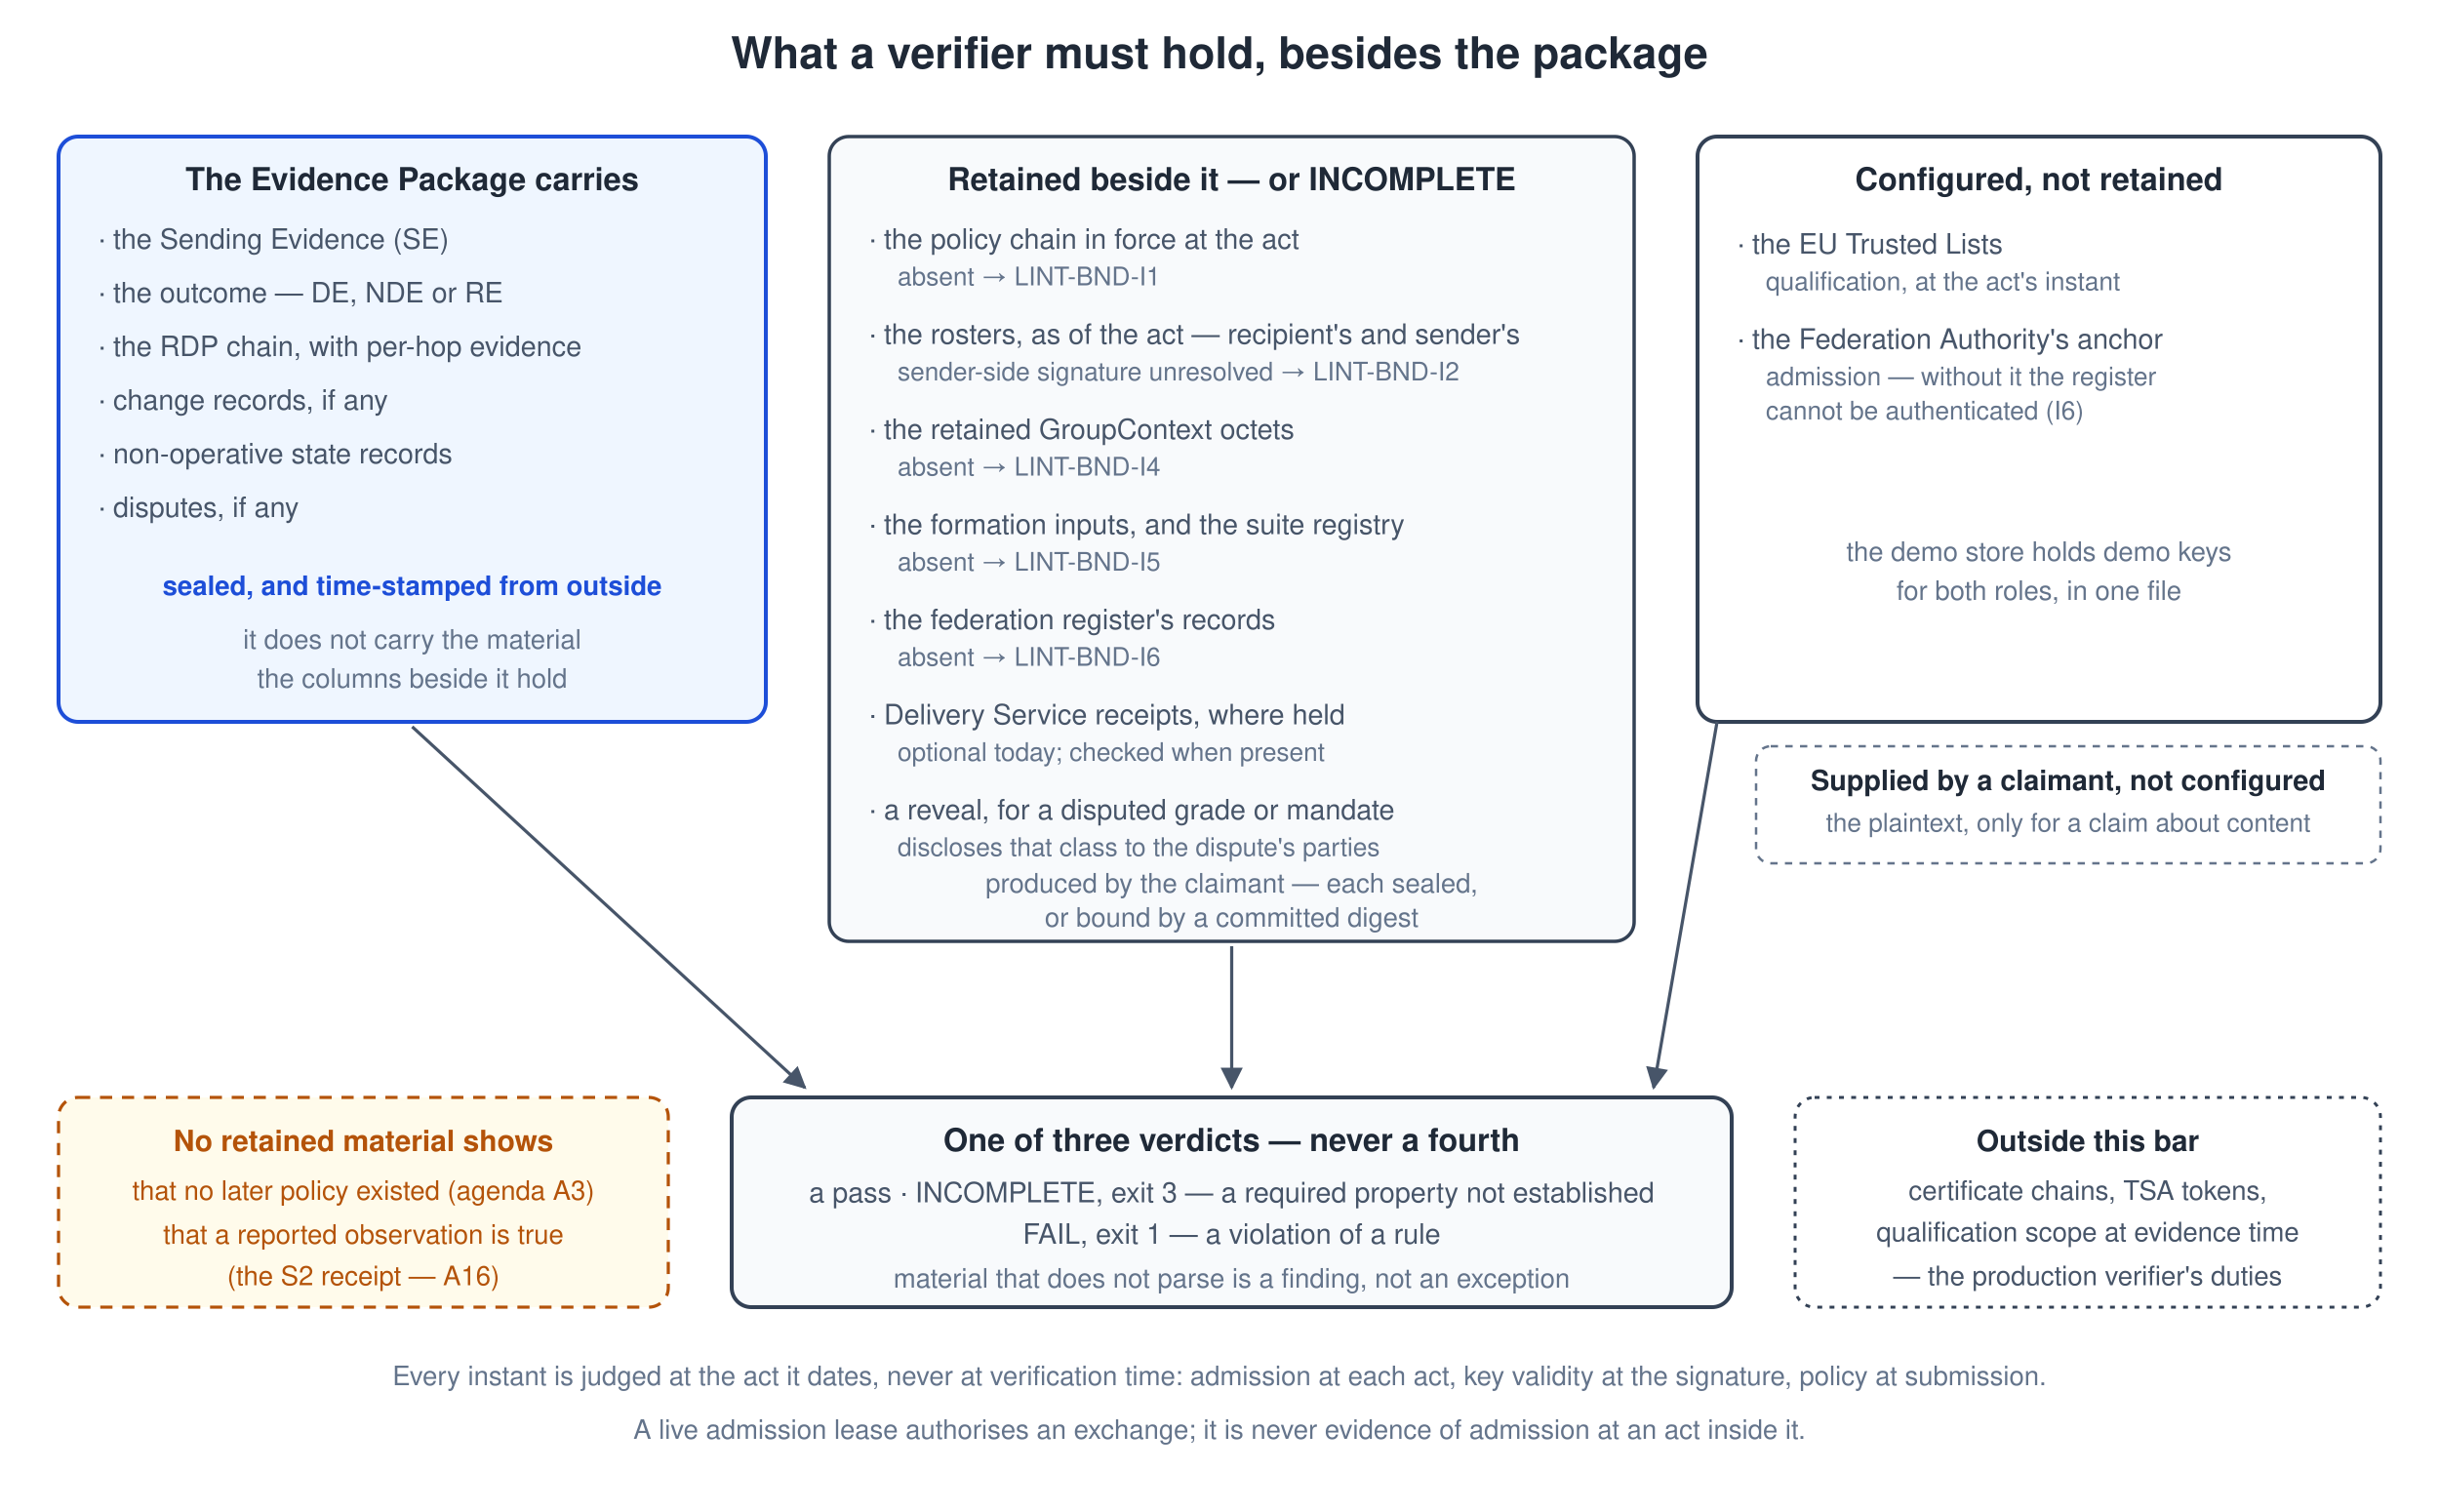
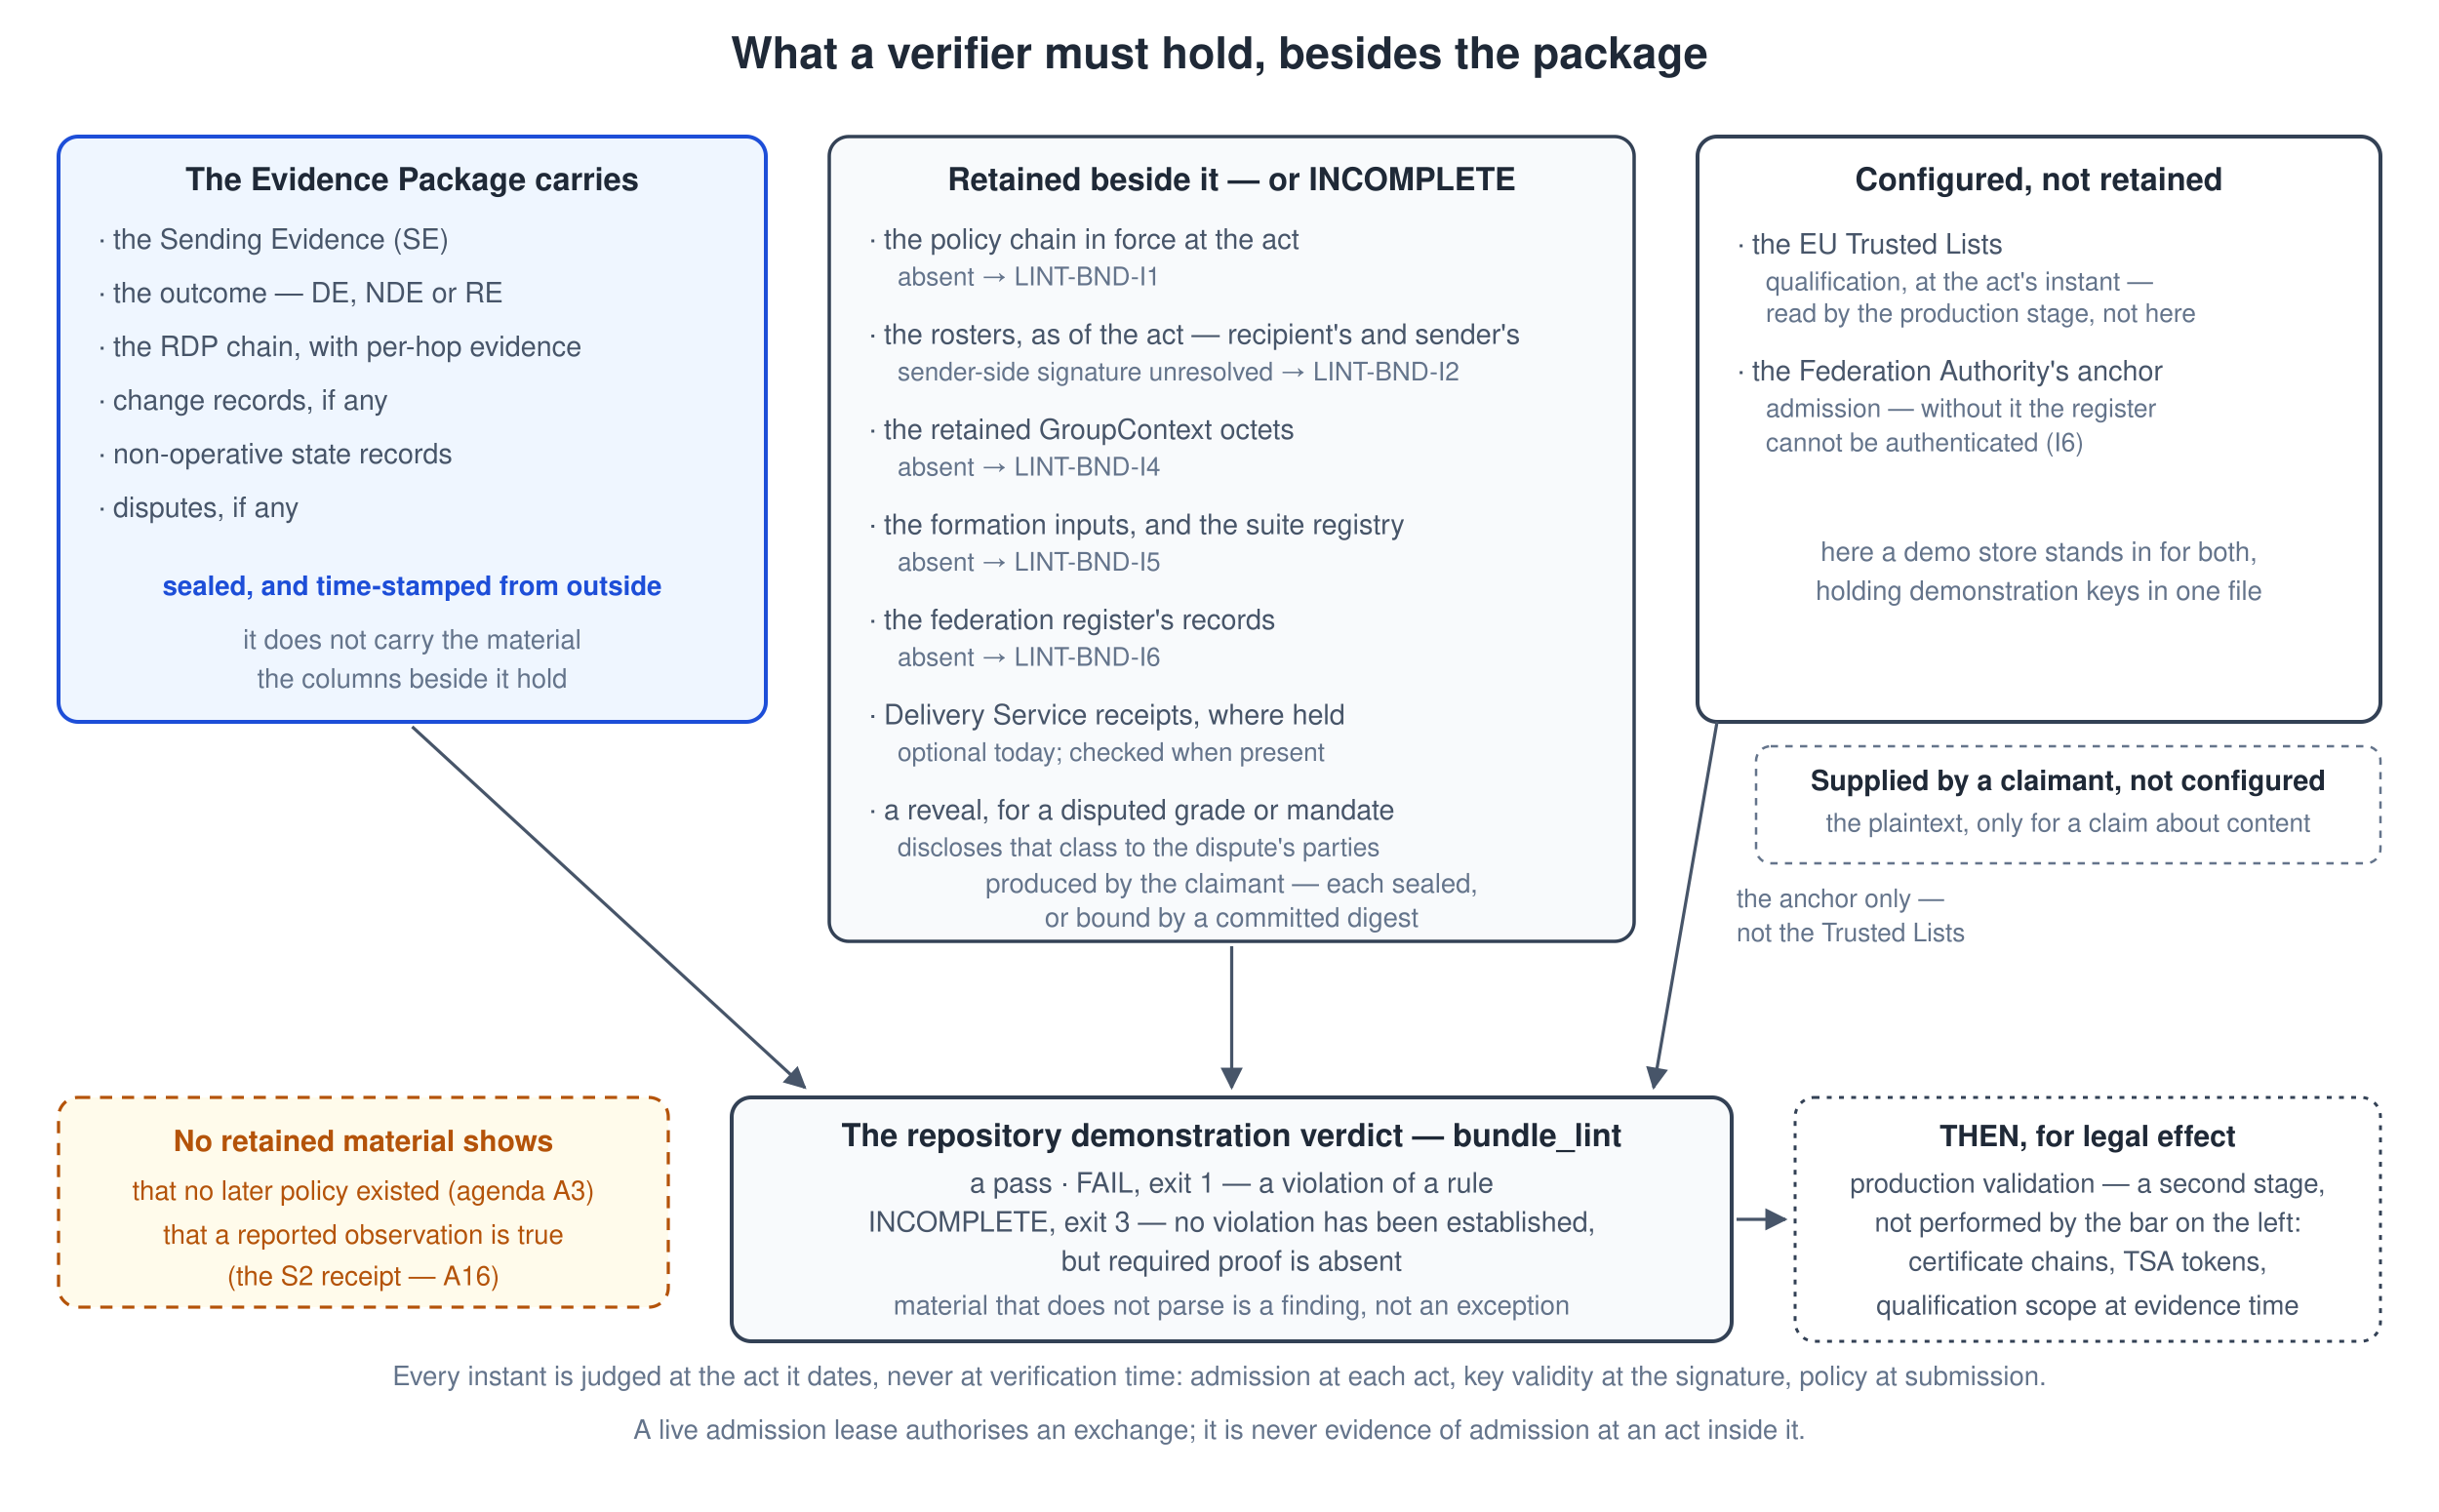
<svg xmlns="http://www.w3.org/2000/svg" viewBox="0 0 1000 620" font-family="Helvetica, Arial, sans-serif" role="img">
  <defs>
    <marker id="a" viewBox="0 0 10 10" refX="9" refY="5" markerWidth="7" markerHeight="7" orient="auto-start-reverse">
      <path d="M 0 0 L 10 5 L 0 10 z" fill="#475569" />
    </marker>
  </defs>
  <rect x="0" y="0" width="1000" height="620" fill="#ffffff" />
  <text x="500" y="28" text-anchor="middle" font-size="18" font-weight="bold" fill="#1f2937">What a verifier must hold, besides the package</text>
  <rect x="24" y="56" width="290" height="240" rx="8" fill="#eff6ff" stroke="#1d4ed8" stroke-width="1.6" />
  <text x="169" y="78" text-anchor="middle" font-size="13" font-weight="bold" fill="#1f2937">The Evidence Package carries</text>
  <g font-size="11.5" fill="#475569">
    <text x="40" y="102">· the Sending Evidence (SE)</text>
    <text x="40" y="124">· the outcome — DE, NDE or RE</text>
    <text x="40" y="146">· the RDP chain, with per-hop evidence</text>
    <text x="40" y="168">· change records, if any</text>
    <text x="40" y="190">· non-operative state records</text>
    <text x="40" y="212">· disputes, if any</text>
  </g>
  <text x="169" y="244" text-anchor="middle" font-size="11" font-weight="bold" fill="#1d4ed8">sealed, and time-stamped from outside</text>
  <text x="169" y="266" text-anchor="middle" font-size="11" fill="#64748b">it does not carry the material</text>
  <text x="169" y="282" text-anchor="middle" font-size="11" fill="#64748b">the columns beside it hold</text>
  <rect x="340" y="56" width="330" height="330" rx="8" fill="#f8fafc" stroke="#334155" stroke-width="1.4" />
  <text x="505" y="78" text-anchor="middle" font-size="13" font-weight="bold" fill="#1f2937">Retained beside it — or INCOMPLETE</text>
  <g font-size="11.5" fill="#475569">
    <text x="356" y="102">· the policy chain in force at the act</text>
    <text x="368" y="117" font-size="10.5" fill="#64748b">absent → LINT-BND-I1</text>
    <text x="356" y="141">· the rosters, as of the act — recipient's and sender's</text>
    <text x="368" y="156" font-size="10.5" fill="#64748b">sender-side signature unresolved → LINT-BND-I2</text>
    <text x="356" y="180">· the retained GroupContext octets</text>
    <text x="368" y="195" font-size="10.5" fill="#64748b">absent → LINT-BND-I4</text>
    <text x="356" y="219">· the formation inputs, and the suite registry</text>
    <text x="368" y="234" font-size="10.5" fill="#64748b">absent → LINT-BND-I5</text>
    <text x="356" y="258">· the federation register's records</text>
    <text x="368" y="273" font-size="10.5" fill="#64748b">absent → LINT-BND-I6</text>
    <text x="356" y="297">· Delivery Service receipts, where held</text>
    <text x="368" y="312" font-size="10.5" fill="#64748b">optional today; checked when present</text>
    <text x="356" y="336">· a reveal, for a disputed grade or mandate</text>
    <text x="368" y="351" font-size="10.5" fill="#64748b">discloses that class to the dispute's parties</text>
  </g>
  <text x="505" y="366" text-anchor="middle" font-size="11" fill="#64748b">produced by the claimant — each sealed,</text>
  <text x="505" y="380" text-anchor="middle" font-size="11" fill="#64748b">or bound by a committed digest</text>
  <rect x="696" y="56" width="280" height="240" rx="8" fill="#ffffff" stroke="#334155" stroke-width="1.6" />
  <text x="836" y="78" text-anchor="middle" font-size="13" font-weight="bold" fill="#1f2937">Configured, not retained</text>
  <g font-size="11.5" fill="#475569">
    <text x="712" y="104">· the EU Trusted Lists</text>
-     <text x="724" y="119" font-size="10.5" fill="#64748b">qualification, at the act's instant</text>
-     <text x="712" y="143">· the Federation Authority's anchor</text>
-     <text x="724" y="158" font-size="10.5" fill="#64748b">admission — without it the register</text>
-     <text x="724" y="172" font-size="10.5" fill="#64748b">cannot be authenticated (I6)</text>
+     <text x="724" y="119" font-size="10.5" fill="#64748b">qualification, at the act's instant —</text>
+     <text x="724" y="132" font-size="10.5" fill="#64748b">read by the production stage, not here</text>
+     <text x="712" y="156">· the Federation Authority's anchor</text>
+     <text x="724" y="171" font-size="10.5" fill="#64748b">admission — without it the register</text>
+     <text x="724" y="185" font-size="10.5" fill="#64748b">cannot be authenticated (I6)</text>
  </g>
-   <text x="836" y="230" text-anchor="middle" font-size="11" fill="#64748b">the demo store holds demo keys</text>
-   <text x="836" y="246" text-anchor="middle" font-size="11" fill="#64748b">for both roles, in one file</text>
+   <text x="836" y="230" text-anchor="middle" font-size="11" fill="#64748b">here a demo store stands in for both,</text>
+   <text x="836" y="246" text-anchor="middle" font-size="11" fill="#64748b">holding demonstration keys in one file</text>
  <rect x="720" y="306" width="256" height="48" rx="6" fill="#ffffff" stroke="#64748b" stroke-width="1" stroke-dasharray="3 3" />
  <text x="848" y="324" text-anchor="middle" font-size="11.5" font-weight="bold" fill="#1f2937">Supplied by a claimant, not configured</text>
  <text x="848" y="341" text-anchor="middle" font-size="10.5" fill="#64748b">the plaintext, only for a claim about content</text>
  <line x1="169" y1="298" x2="330" y2="446" stroke="#475569" stroke-width="1.3" marker-end="url(#a)" />
  <line x1="505" y1="388" x2="505" y2="446" stroke="#475569" stroke-width="1.3" marker-end="url(#a)" />
  <line x1="704" y1="296" x2="678" y2="446" stroke="#475569" stroke-width="1.3" marker-end="url(#a)" />
-   <rect x="300" y="450" width="410" height="86" rx="8" fill="#f8fafc" stroke="#334155" stroke-width="1.6" />
-   <text x="505" y="472" text-anchor="middle" font-size="13" font-weight="bold" fill="#1f2937">One of three verdicts — never a fourth</text>
-   <text x="505" y="493" text-anchor="middle" font-size="11.5" fill="#475569">a pass · INCOMPLETE, exit 3 — a required property not established</text>
-   <text x="505" y="510" text-anchor="middle" font-size="11.5" fill="#475569">FAIL, exit 1 — a violation of a rule</text>
-   <text x="505" y="528" text-anchor="middle" font-size="11" fill="#64748b">material that does not parse is a finding, not an exception</text>
+   <text x="712" y="372" font-size="10.5" fill="#64748b">the anchor only —</text>
+   <text x="712" y="386" font-size="10.5" fill="#64748b">not the Trusted Lists</text>
+   <rect x="300" y="450" width="410" height="100" rx="8" fill="#f8fafc" stroke="#334155" stroke-width="1.6" />
+   <text x="505" y="470" text-anchor="middle" font-size="13" font-weight="bold" fill="#1f2937">The repository demonstration verdict — bundle_lint</text>
+   <text x="505" y="489" text-anchor="middle" font-size="11.5" fill="#475569">a pass · FAIL, exit 1 — a violation of a rule</text>
+   <text x="505" y="505" text-anchor="middle" font-size="11.5" fill="#475569">INCOMPLETE, exit 3 — no violation has been established,</text>
+   <text x="505" y="521" text-anchor="middle" font-size="11.5" fill="#475569">but required proof is absent</text>
+   <text x="505" y="539" text-anchor="middle" font-size="11" fill="#64748b">material that does not parse is a finding, not an exception</text>
  <rect x="24" y="450" width="250" height="86" rx="8" fill="#fffbeb" stroke="#b45309" stroke-width="1.3" stroke-dasharray="5 4" />
  <text x="149" y="472" text-anchor="middle" font-size="12" font-weight="bold" fill="#b45309">No retained material shows</text>
  <text x="149" y="492" text-anchor="middle" font-size="11" fill="#b45309">that no later policy existed (agenda A3)</text>
  <text x="149" y="510" text-anchor="middle" font-size="11" fill="#b45309">that a reported observation is true</text>
  <text x="149" y="527" text-anchor="middle" font-size="11" fill="#b45309">(the S2 receipt — A16)</text>
-   <rect x="736" y="450" width="240" height="86" rx="8" fill="#ffffff" stroke="#334155" stroke-width="1.2" stroke-dasharray="2 3" />
-   <text x="856" y="472" text-anchor="middle" font-size="12" font-weight="bold" fill="#1f2937">Outside this bar</text>
-   <text x="856" y="492" text-anchor="middle" font-size="11" fill="#475569">certificate chains, TSA tokens,</text>
-   <text x="856" y="509" text-anchor="middle" font-size="11" fill="#475569">qualification scope at evidence time</text>
-   <text x="856" y="527" text-anchor="middle" font-size="11" fill="#475569">— the production verifier's duties</text>
+   <line x1="712" y1="500" x2="732" y2="500" stroke="#475569" stroke-width="1.3" marker-end="url(#a)" />
+   <rect x="736" y="450" width="240" height="100" rx="8" fill="#ffffff" stroke="#334155" stroke-width="1.2" stroke-dasharray="2 3" />
+   <text x="856" y="470" text-anchor="middle" font-size="12" font-weight="bold" fill="#1f2937">THEN, for legal effect</text>
+   <text x="856" y="489" text-anchor="middle" font-size="11" fill="#475569">production validation — a second stage,</text>
+   <text x="856" y="505" text-anchor="middle" font-size="11" fill="#475569">not performed by the bar on the left:</text>
+   <text x="856" y="521" text-anchor="middle" font-size="11" fill="#475569">certificate chains, TSA tokens,</text>
+   <text x="856" y="539" text-anchor="middle" font-size="11" fill="#475569">qualification scope at evidence time</text>
  <text x="500" y="568" text-anchor="middle" font-size="11" fill="#64748b">Every instant is judged at the act it dates, never at verification time: admission at each act, key validity at the signature, policy at submission.</text>
  <text x="500" y="590" text-anchor="middle" font-size="11" fill="#64748b">A live admission lease authorises an exchange; it is never evidence of admission at an act inside it.</text>
</svg>
